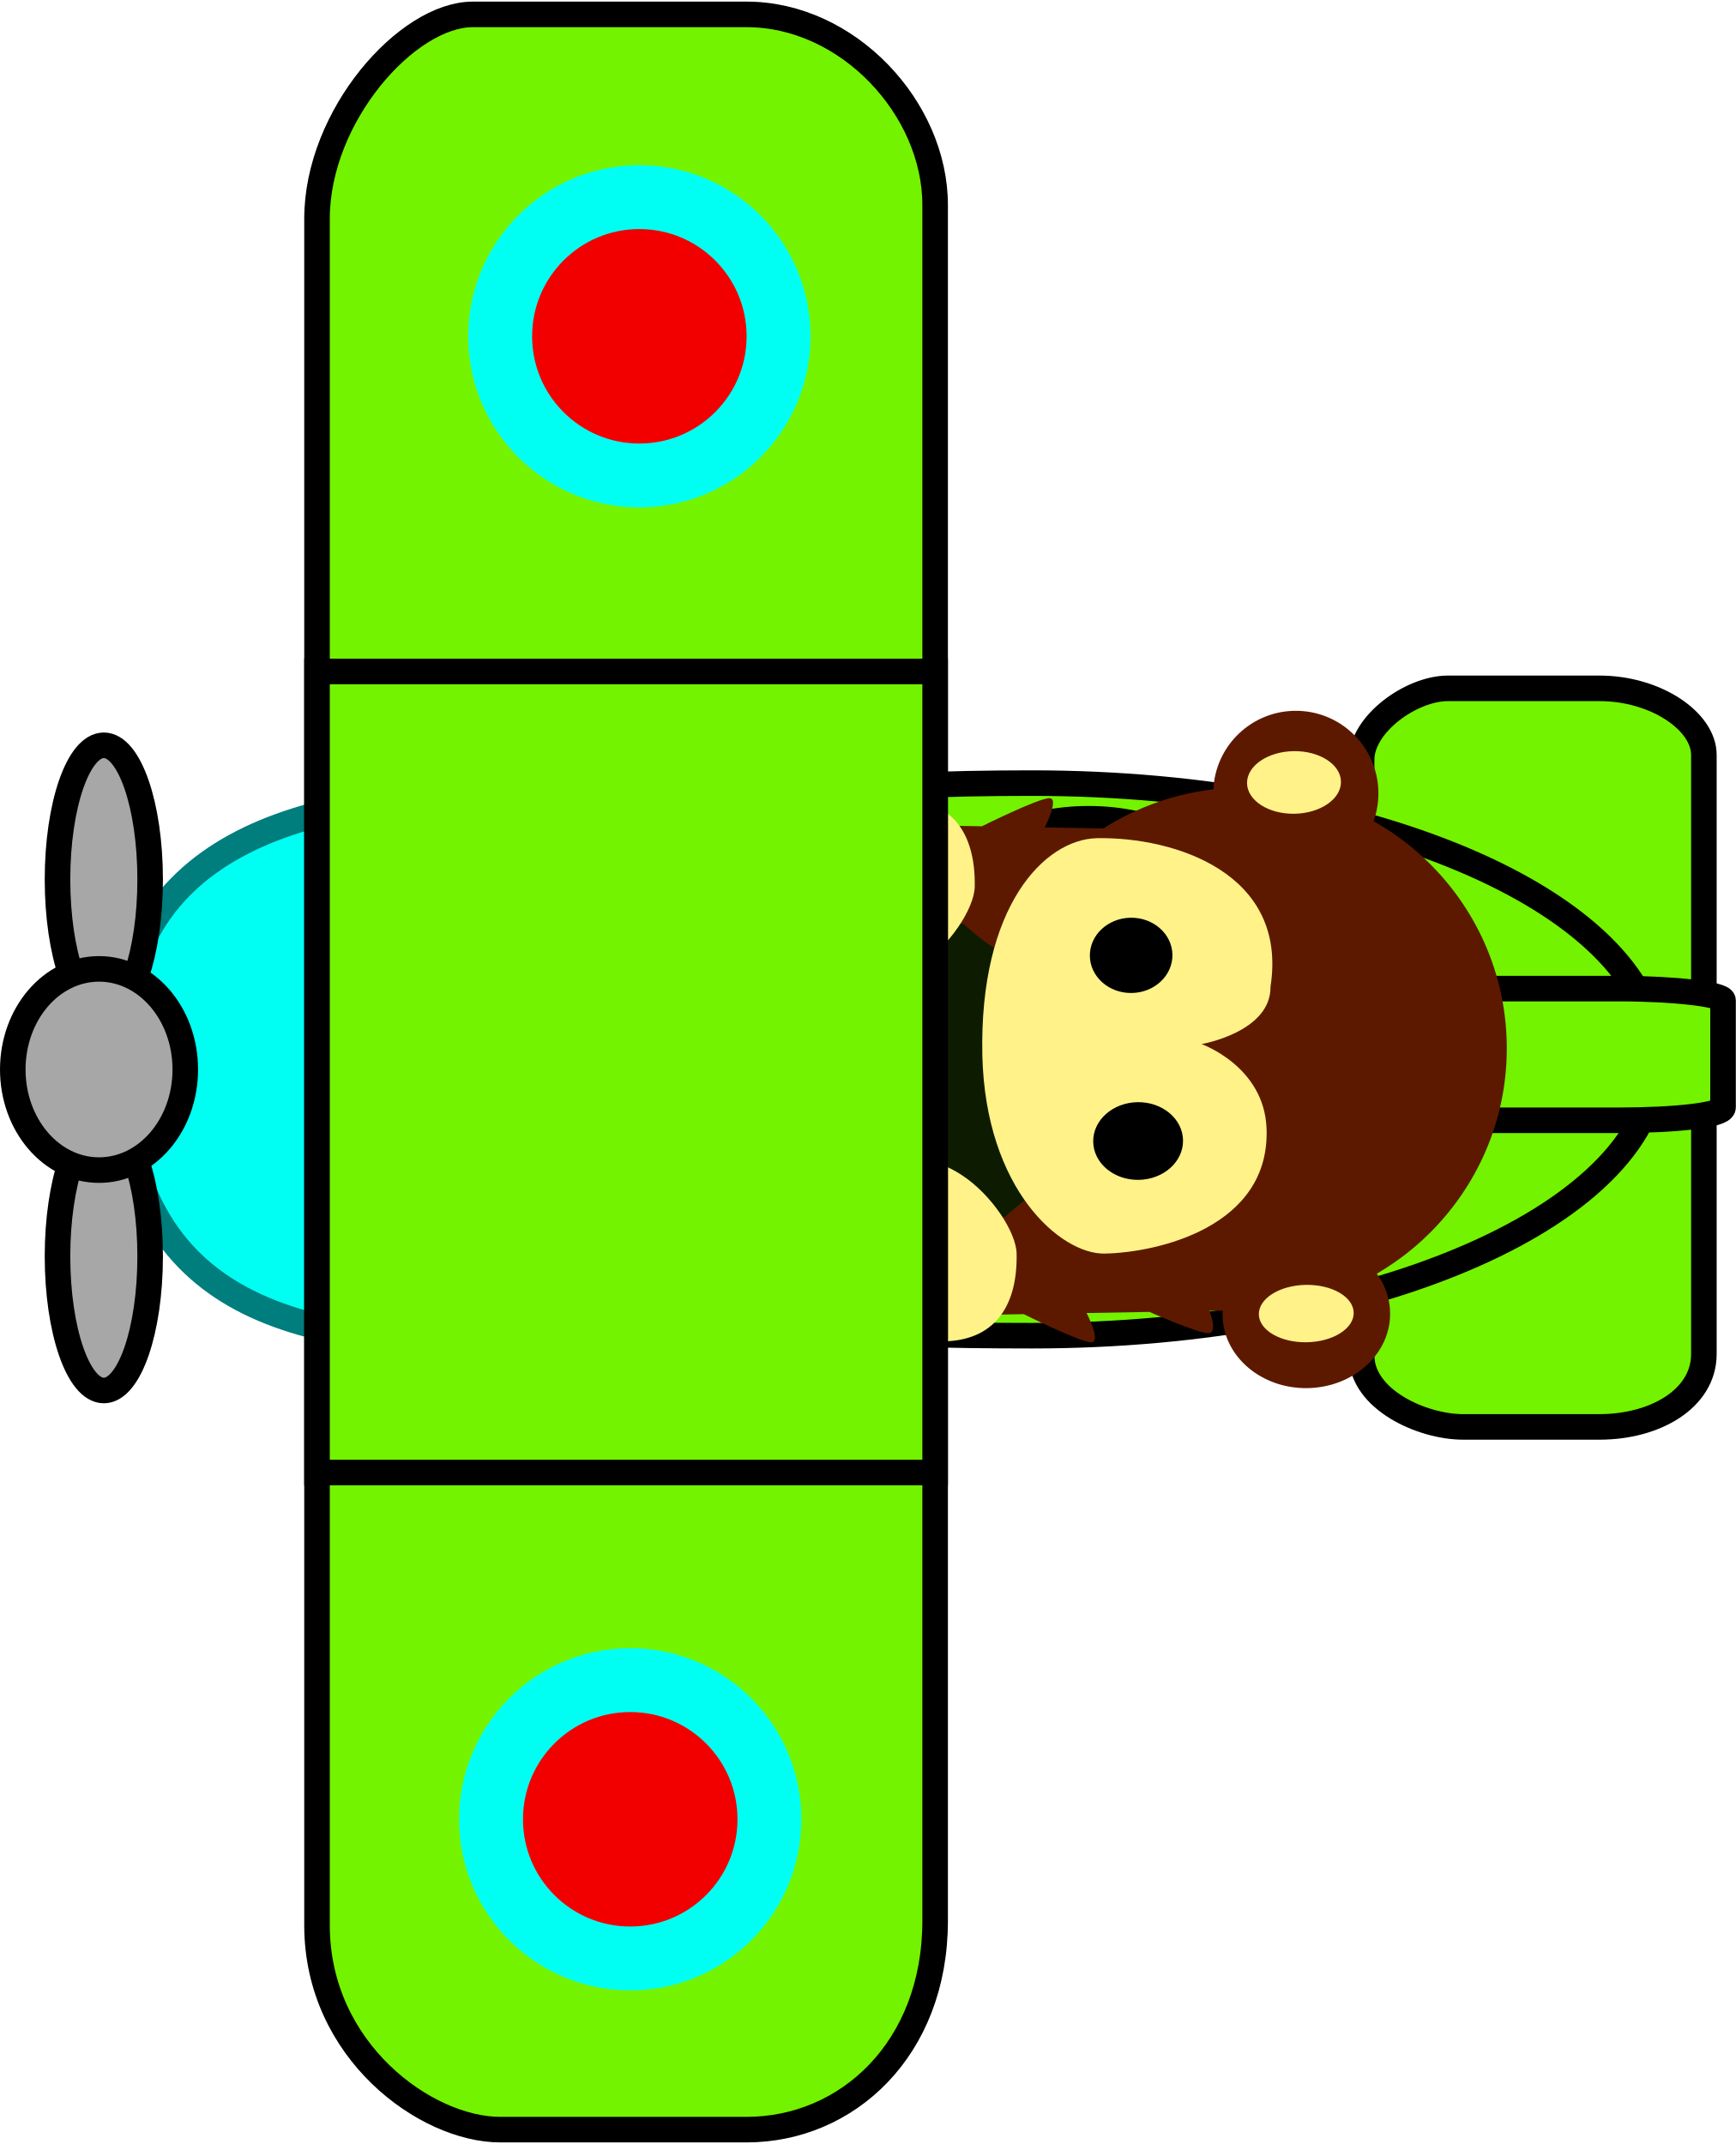
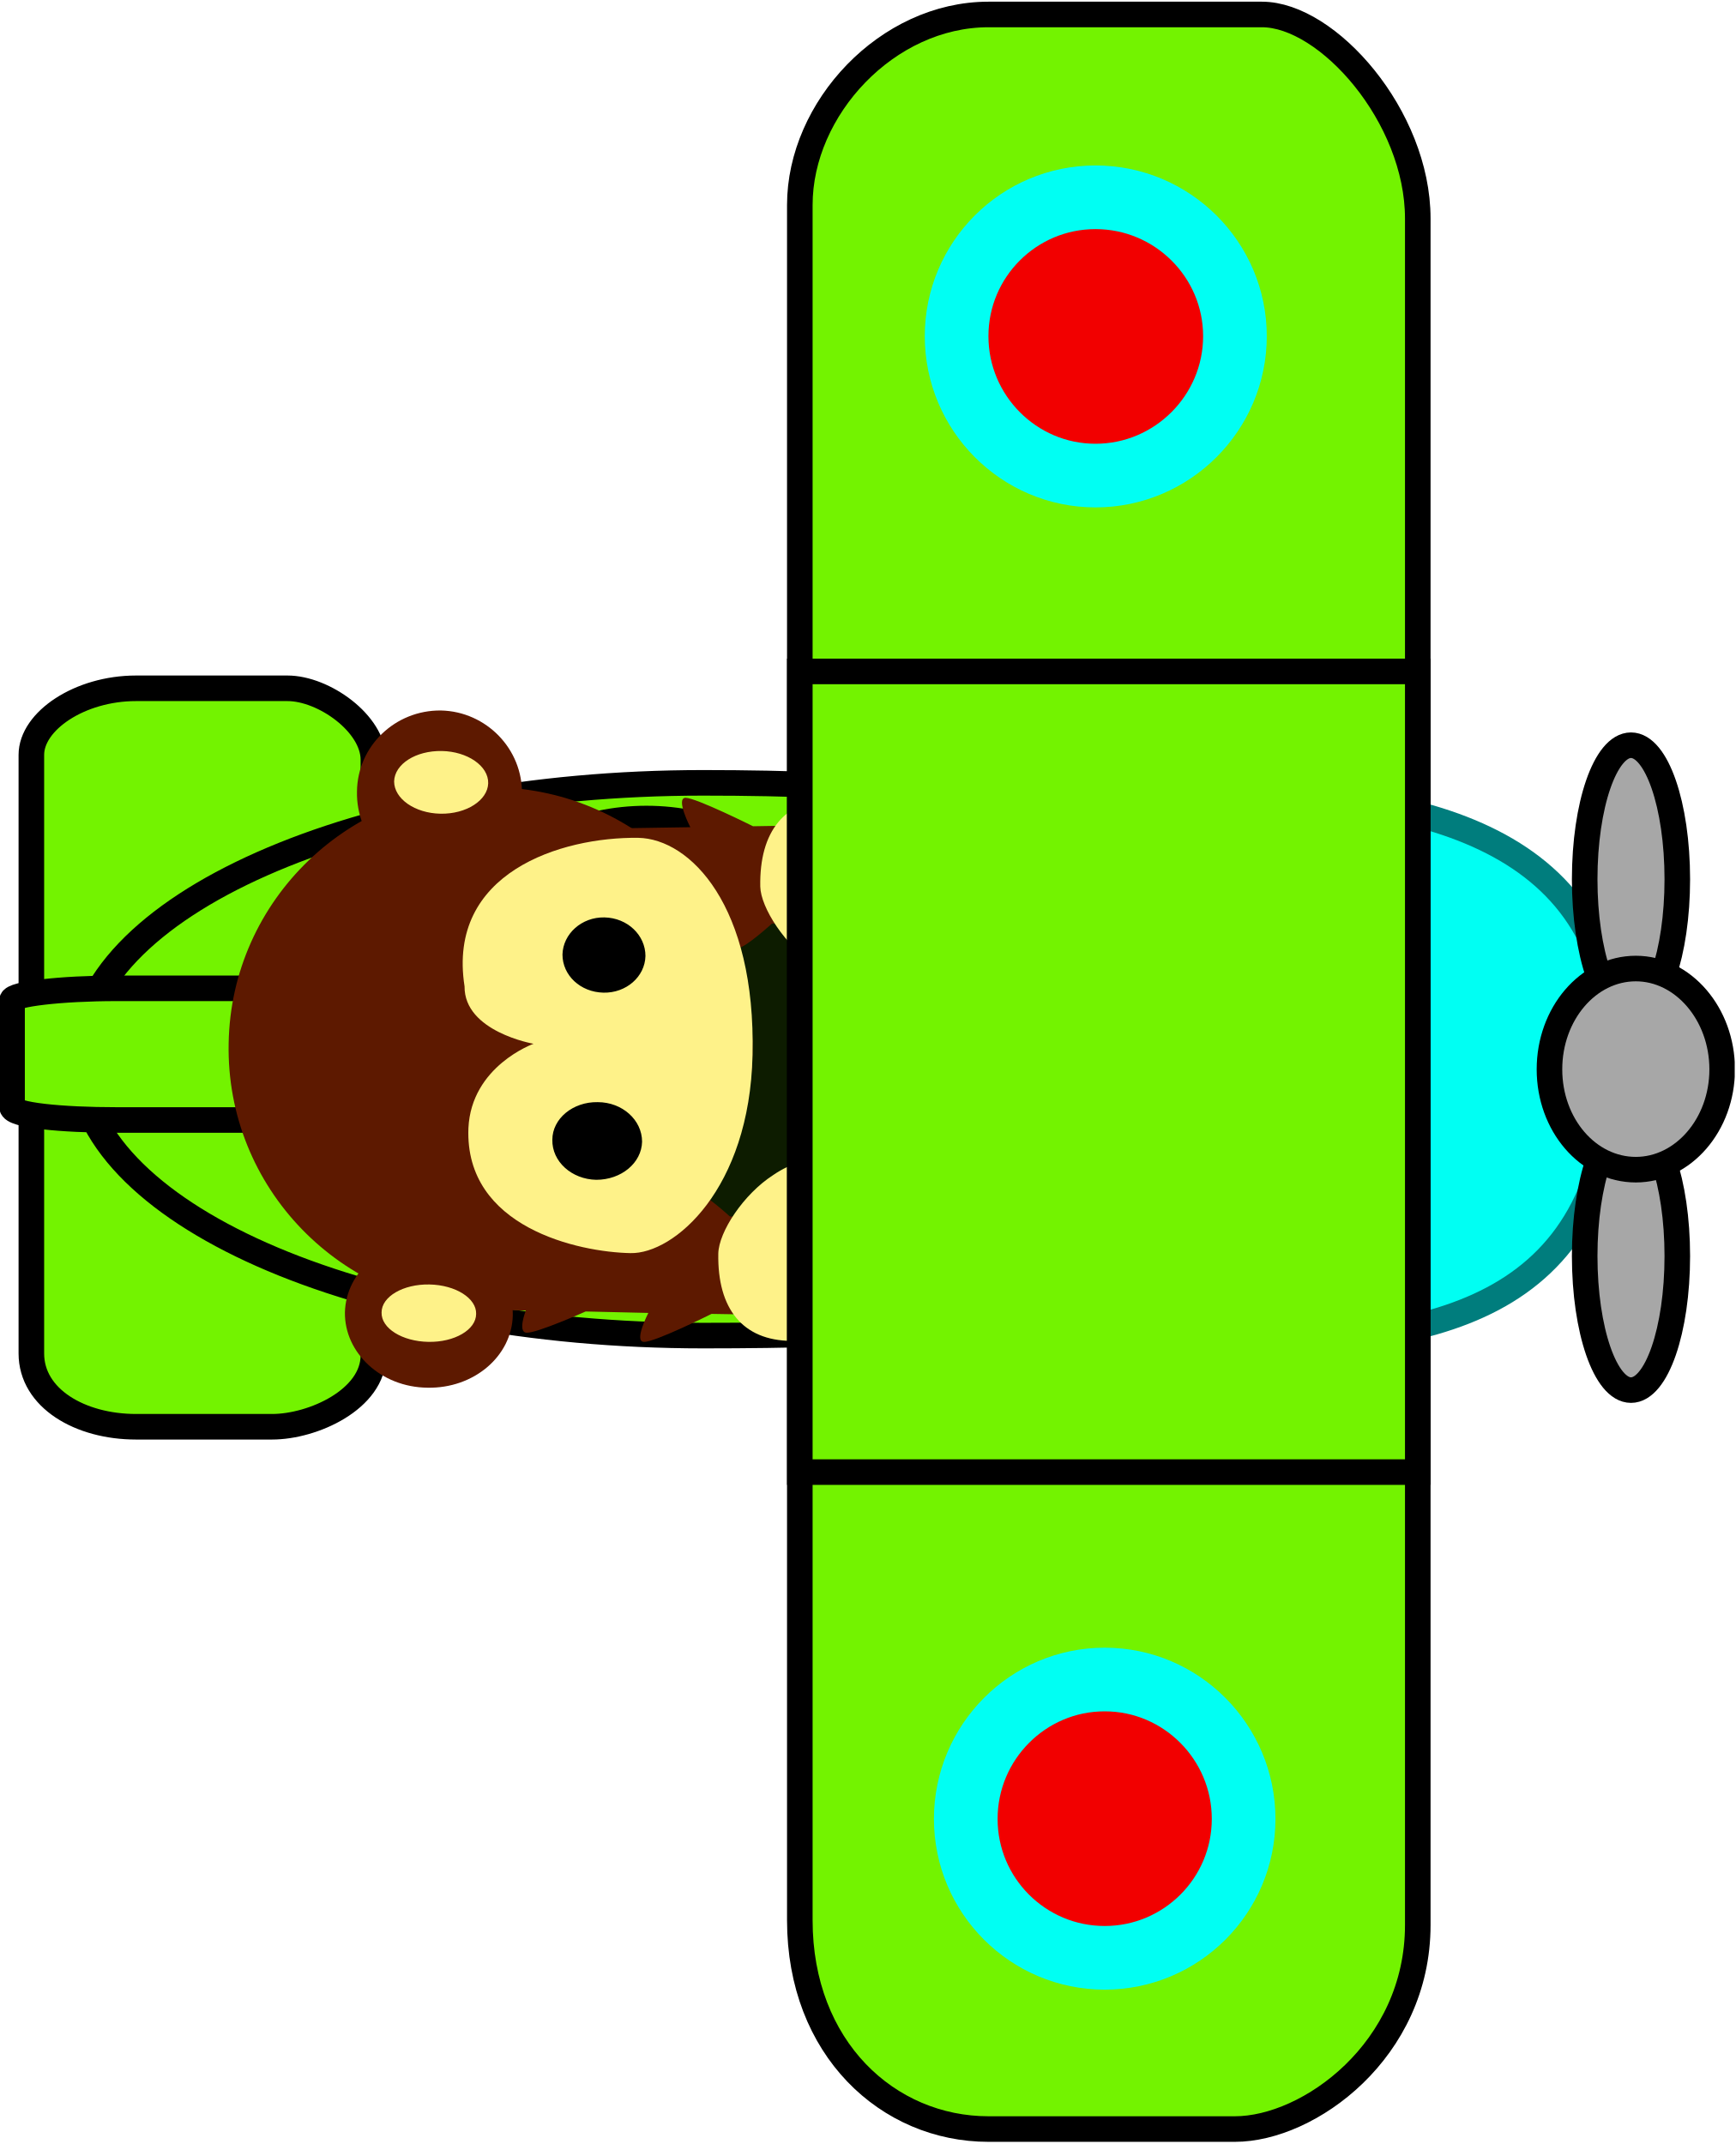
- <svg xmlns="http://www.w3.org/2000/svg" version="1.1" width="136" height="168" viewBox="0,0,135.844,167.556">
-   <g transform="translate(-191.0037,-96.22222)">
-     <g data-paper-data="{&quot;isPaintingLayer&quot;:true}" fill-rule="nonzero" stroke-linecap="butt" stroke-linejoin="miter" stroke-miterlimit="10" stroke-dasharray="" stroke-dashoffset="0" style="mix-blend-mode: normal">
-       <path d="M297.563,202.194c0,-12.054 0,-39.962 0,-46.638c0,-2.805 3.902,-5.584 6.75,-5.584c2.454,0 7.468,0 11.865,0c4.392,0 8.169,2.568 8.169,5.21c0,6.522 0,34.66 0,46.887c0,3.51 -3.821,5.709 -8.169,5.709c-3.946,0 -8.326,0 -10.678,0c-3.209,0 -7.936,-2.148 -7.936,-5.584z" fill="#73f300" stroke="#000000" stroke-width="2" />
-       <path d="M320.628,179.014c0,11.943 -21.88,21.625 -48.871,21.625c-26.99,0 -47.753,-2.451 -48.871,-21.625c-1.032,-17.703 21.88,-21.625 48.871,-21.625c26.99,0 48.871,9.682 48.871,21.625z" fill="#73f300" stroke="#000000" stroke-width="2" />
-       <path d="M299.063,182.782c0,-2.149 0,-7.124 0,-8.315c0,-0.5 3.902,-0.995 6.75,-0.995c2.454,0 7.468,0 11.865,0c4.392,0 8.169,0.458 8.169,0.929c0,1.163 0,6.179 0,8.359c0,0.626 -3.821,1.018 -8.169,1.018c-3.946,0 -8.326,0 -10.678,0c-3.209,0 -7.936,-0.383 -7.936,-0.995z" fill="#73f300" stroke="#000000" stroke-width="2" />
-       <path d="M263.878,179.764c0,11.943 -14.216,21.625 -31.751,21.625c-17.536,0 -31.025,-2.451 -31.751,-21.625c-0.671,-17.703 14.216,-21.625 31.751,-21.625c17.536,0 31.751,9.682 31.751,21.625z" fill="#00fff3" stroke="#007d7d" stroke-width="2" />
-       <path d="M294.139,178.709c0,10.234 -8.033,18.531 -17.942,18.531c-9.909,0 -17.942,-8.296 -17.942,-18.531c0,-10.234 8.033,-18.531 17.942,-18.531c9.909,0 17.942,8.296 17.942,18.531z" fill="#0d1c00" stroke="#000000" stroke-width="2" />
-       <g stroke="none" stroke-width="0">
-         <g data-paper-data="{&quot;index&quot;:null}">
-           <path d="M263.253,160.686l4.59,0.082c0,0 4.458,-2.216 5.287,-2.201c0.81,0.014 -0.369,2.289 -0.369,2.289l4.918,0.088c0,0 3.813,-1.681 4.621,-1.667c0.754,0.013 0.078,1.751 0.078,1.751l6.885,0.123l-0.137,7.65l-19.672,-0.351c0,0 0.04,1.859 -0.47,1.85c-0.51,-0.009 -2.59,-1.905 -2.59,-1.905l-3.279,-0.059z" fill="#5d1900" />
-           <path d="M261.062,170.225c-0.466,-0.288 -5.223,1.558 -5.358,0.197c-0.779,-0.977 5.543,-2.335 5.194,-2.949c-0.424,-0.747 -5.659,1.353 -5.779,-0.544c-0.095,-1.502 6.075,-1.23 6.087,-1.886c0.015,-0.846 -6.445,0.33 -6.326,-1.932c0.109,-2.086 5.486,-0.358 6.095,-1.138c0.409,-0.524 -7.392,-0.305 -5.215,-2.905c0.876,-1.046 4.439,-0.452 5.835,-0.427c3.76,0.067 5.768,2.507 5.69,6.858c-0.03,1.678 -1.948,4.628 -4.292,6.154c-1.525,0.993 -2.576,1.176 -3.428,0.765c-1.041,-0.502 1.293,-1.691 0.959,-1.898z" fill="#fef289" />
-         </g>
-         <g data-paper-data="{&quot;index&quot;:null}">
-           <path d="M266.394,191.386l3.279,-0.059c0,0 2.08,-1.896 2.59,-1.905c0.51,-0.009 0.47,1.85 0.47,1.85l19.672,-0.351l0.137,7.65l-6.885,0.123c0,0 0.676,1.737 -0.078,1.751c-0.809,0.014 -4.621,-1.667 -4.621,-1.667l-4.918,0.088c0,0 1.179,2.275 0.369,2.289c-0.829,0.015 -5.287,-2.201 -5.287,-2.201l-4.59,0.082z" fill="#5d1900" />
-           <path d="M263.802,189.202c0.335,-0.207 -2,-1.396 -0.959,-1.898c0.853,-0.411 1.903,-0.228 3.428,0.765c2.343,1.526 4.262,4.476 4.292,6.154c0.078,4.35 -1.93,6.791 -5.69,6.858c-1.396,0.025 -4.959,0.619 -5.835,-0.427c-2.177,-2.6 5.624,-2.381 5.215,-2.905c-0.609,-0.78 -5.986,0.948 -6.095,-1.138c-0.119,-2.262 6.341,-1.086 6.326,-1.932c-0.012,-0.656 -6.183,-0.384 -6.087,-1.886c0.121,-1.897 5.355,0.203 5.779,-0.544c0.349,-0.614 -5.973,-1.972 -5.194,-2.949c0.135,-1.361 4.891,0.486 5.358,0.197z" fill="#fef289" />
-         </g>
-         <g data-paper-data="{&quot;index&quot;:null}">
-           <path d="M308.92,177.784c0.201,11.275 -8.823,20.58 -20.157,20.782c-11.333,0.202 -20.684,-8.774 -20.886,-20.049c-0.201,-11.275 8.823,-20.58 20.157,-20.782c11.333,-0.202 20.684,8.774 20.886,20.049z" fill="#5d1900" />
-           <path d="M299.792,198.83c0.057,3.201 -2.831,5.848 -6.452,5.912c-3.62,0.065 -6.602,-2.478 -6.659,-5.678c-0.057,-3.201 2.831,-5.848 6.452,-5.912c3.62,-0.065 6.602,2.478 6.659,5.678z" fill="#5d1900" />
-           <path d="M292.53,164.652c-3.568,0.064 -6.512,-2.777 -6.576,-6.345c-0.064,-3.568 2.777,-6.512 6.345,-6.576c3.568,-0.064 6.512,2.777 6.576,6.345c0.064,3.568 -2.777,6.512 -6.345,6.576z" fill="#5d1900" />
-           <path d="M290.431,173.327c0.046,3.551 -5.397,4.489 -5.397,4.489c0,0 4.894,1.723 5.088,6.587c0.31,7.782 -8.642,9.738 -12.678,9.81c-3.41,0.061 -9.326,-4.996 -9.562,-15.521c-0.262,-11.665 4.871,-16.919 8.981,-16.992c6.037,-0.108 14.958,2.719 13.568,11.627z" fill="#fef289" />
-           <path d="M283.586,185.339c0.03,1.679 -1.52,3.068 -3.461,3.103c-1.941,0.035 -3.539,-1.298 -3.569,-2.977c-0.03,-1.679 1.52,-3.068 3.461,-3.103c1.941,-0.035 3.539,1.298 3.569,2.977z" fill="#000000" />
-           <path d="M282.756,170.813c0.029,1.627 -1.394,2.971 -3.178,3.003c-1.784,0.032 -3.254,-1.261 -3.283,-2.887c-0.029,-1.627 1.394,-2.971 3.178,-3.003c1.784,-0.032 3.254,1.261 3.283,2.887z" fill="#000000" />
-           <path d="M296.942,198.841c0.022,1.241 -1.622,2.276 -3.672,2.312c-2.05,0.037 -3.73,-0.939 -3.752,-2.18c-0.022,-1.241 1.622,-2.276 3.672,-2.312c2.05,-0.037 3.73,0.939 3.752,2.18z" fill="#fef289" />
-           <path d="M295.946,157.272c0.024,1.353 -1.602,2.48 -3.632,2.516c-2.03,0.036 -3.695,-1.031 -3.719,-2.385c-0.024,-1.353 1.602,-2.48 3.632,-2.516c2.03,-0.036 3.695,1.031 3.719,2.385z" fill="#fef289" />
+ <svg xmlns="http://www.w3.org/2000/svg" xmlns:ns1="http://xml.openoffice.org/svg/export" version="1.2" width="35.98mm" height="44.45mm" viewBox="0 0 3598 4445" preserveAspectRatio="xMidYMid" fill-rule="evenodd" stroke-width="28.222" stroke-linejoin="round" xml:space="preserve">
+   <defs class="ClipPathGroup">
+     <clipPath id="presentation_clip_path" clipPathUnits="userSpaceOnUse">
+       <rect x="0" y="0" width="3598" height="4445" />
+     </clipPath>
+     <clipPath id="presentation_clip_path_shrink" clipPathUnits="userSpaceOnUse">
+       <rect x="3" y="4" width="3591" height="4437" />
+     </clipPath>
+   </defs>
+   <defs class="TextShapeIndex">
+     <g ns1:slide="id1" ns1:id-list="id3" />
+   </defs>
+   <defs class="EmbeddedBulletChars">
+     <g id="bullet-char-template-57356" transform="scale(0.0004882812,-0.0004882812)">
+       <path d="M 580,1141 L 1163,571 580,0 -4,571 580,1141 Z" />
+     </g>
+     <g id="bullet-char-template-57354" transform="scale(0.0004882812,-0.0004882812)">
+       <path d="M 8,1128 L 1137,1128 1137,0 8,0 8,1128 Z" />
+     </g>
+     <g id="bullet-char-template-10146" transform="scale(0.0004882812,-0.0004882812)">
+       <path d="M 174,0 L 602,739 174,1481 1456,739 174,0 Z M 1358,739 L 309,1346 659,739 1358,739 Z" />
+     </g>
+     <g id="bullet-char-template-10132" transform="scale(0.0004882812,-0.0004882812)">
+       <path d="M 2015,739 L 1276,0 717,0 1260,543 174,543 174,936 1260,936 717,1481 1274,1481 2015,739 Z" />
+     </g>
+     <g id="bullet-char-template-10007" transform="scale(0.0004882812,-0.0004882812)">
+       <path d="M 0,-2 C -7,14 -16,27 -25,37 L 356,567 C 262,823 215,952 215,954 215,979 228,992 255,992 264,992 276,990 289,987 310,991 331,999 354,1012 L 381,999 492,748 772,1049 836,1024 860,1049 C 881,1039 901,1025 922,1006 886,937 835,863 770,784 769,783 710,716 594,584 L 774,223 C 774,196 753,168 711,139 L 727,119 C 717,90 699,76 672,76 641,76 570,178 457,381 L 164,-76 C 142,-110 111,-127 72,-127 30,-127 9,-110 8,-76 1,-67 -2,-52 -2,-32 -2,-23 -1,-13 0,-2 Z" />
+     </g>
+     <g id="bullet-char-template-10004" transform="scale(0.0004882812,-0.0004882812)">
+       <path d="M 285,-33 C 182,-33 111,30 74,156 52,228 41,333 41,471 41,549 55,616 82,672 116,743 169,778 240,778 293,778 328,747 346,684 L 369,508 C 377,444 397,411 428,410 L 1163,1116 C 1174,1127 1196,1133 1229,1133 1271,1133 1292,1118 1292,1087 L 1292,965 C 1292,929 1282,901 1262,881 L 442,47 C 390,-6 338,-33 285,-33 Z" />
+     </g>
+     <g id="bullet-char-template-9679" transform="scale(0.0004882812,-0.0004882812)">
+       <path d="M 813,0 C 632,0 489,54 383,161 276,268 223,411 223,592 223,773 276,916 383,1023 489,1130 632,1184 813,1184 992,1184 1136,1130 1245,1023 1353,916 1407,772 1407,592 1407,412 1353,268 1245,161 1136,54 992,0 813,0 Z" />
+     </g>
+     <g id="bullet-char-template-8226" transform="scale(0.0004882812,-0.0004882812)">
+       <path d="M 346,457 C 273,457 209,483 155,535 101,586 74,649 74,723 74,796 101,859 155,911 209,963 273,989 346,989 419,989 480,963 531,910 582,859 608,796 608,723 608,648 583,586 532,535 482,483 420,457 346,457 Z" />
+     </g>
+     <g id="bullet-char-template-8211" transform="scale(0.0004882812,-0.0004882812)">
+       <path d="M -4,459 L 1135,459 1135,606 -4,606 -4,459 Z" />
+     </g>
+     <g id="bullet-char-template-61548" transform="scale(0.0004882812,-0.0004882812)">
+       <path d="M 173,740 C 173,903 231,1043 346,1159 462,1274 601,1332 765,1332 928,1332 1067,1274 1183,1159 1299,1043 1357,903 1357,740 1357,577 1299,437 1183,322 1067,206 928,148 765,148 601,148 462,206 346,322 231,437 173,577 173,740 Z" />
+     </g>
+   </defs>
+   <g>
+     <g id="id2" class="Master_Slide">
+       <g id="bg-id2" class="Background" />
+       <g id="bo-id2" class="BackgroundObjects" />
+     </g>
+   </g>
+   <g class="SlideGroup">
+     <g>
+       <g id="container-id1">
+         <g id="id1" class="Slide" clip-path="url(#presentation_clip_path)">
+           <g class="Page">
+             <g class="Graphic">
+               <g id="id3">
+                 <rect class="BoundingBox" stroke="none" fill="none" x="-1" y="0" width="3598" height="4445" />
+                 <defs>
+                   <clipPath id="clip_path_1" clipPathUnits="userSpaceOnUse">
+                     <path d="M 3596,0 L -1,0 -1,4444 3596,4444 3596,0 Z" />
+                   </clipPath>
+                 </defs>
+                 <g clip-path="url(#clip_path_1)">
+                   <path fill="rgb(115,243,0)" stroke="none" d="M 774,2810 C 774,2491 774,1751 774,1575 774,1500 671,1427 596,1427 531,1427 398,1427 282,1427 165,1427 65,1495 65,1565 65,1737 65,2483 65,2806 65,2899 166,2958 282,2958 386,2958 502,2958 564,2958 649,2958 774,2901 774,2810 L 774,2810 Z" />
+                   <path fill="none" stroke="rgb(0,0,0)" stroke-width="53" stroke-linejoin="miter" d="M 774,2810 L 774,1575 C 774,1500 671,1427 596,1427 L 282,1427 C 165,1427 65,1495 65,1565 L 65,2806 C 65,2899 166,2958 282,2958 L 564,2958 C 649,2958 774,2901 774,2810 L 774,2810 Z" />
+                   <path fill="rgb(115,243,0)" stroke="none" d="M 164,2196 C 164,2512 743,2769 1458,2769 2172,2769 2722,2704 2752,2196 2779,1727 2172,1623 1458,1623 743,1623 164,1880 164,2196 L 164,2196 Z" />
+                   <path fill="none" stroke="rgb(0,0,0)" stroke-width="53" stroke-linejoin="miter" d="M 164,2196 C 164,2512 743,2769 1458,2769 2172,2769 2722,2704 2752,2196 2779,1727 2172,1623 1458,1623 743,1623 164,1880 164,2196 Z" />
+                   <path fill="rgb(115,243,0)" stroke="none" d="M 735,2296 C 735,2239 735,2107 735,2075 735,2062 631,2049 556,2049 491,2049 358,2049 242,2049 126,2049 25,2061 25,2074 25,2105 25,2237 25,2295 25,2312 127,2322 242,2322 346,2322 462,2322 525,2322 610,2322 735,2312 735,2296 L 735,2296 Z" />
+                   <path fill="none" stroke="rgb(0,0,0)" stroke-width="53" stroke-linejoin="miter" d="M 735,2296 L 735,2075 C 735,2062 631,2049 556,2049 L 242,2049 C 126,2049 25,2061 25,2074 L 25,2295 C 25,2312 127,2322 242,2322 L 525,2322 C 610,2322 735,2312 735,2296 L 735,2296 Z" />
+                   <path fill="rgb(0,255,243)" stroke="none" d="M 1666,2216 C 1666,2532 2043,2788 2507,2788 2971,2788 3329,2724 3348,2216 3366,1747 2971,1643 2507,1643 2043,1643 1666,1899 1666,2216 L 1666,2216 Z" />
+                   <path fill="none" stroke="rgb(0,125,125)" stroke-width="53" stroke-linejoin="miter" d="M 1666,2216 C 1666,2532 2043,2788 2507,2788 2971,2788 3329,2724 3348,2216 3366,1747 2971,1643 2507,1643 2043,1643 1666,1899 1666,2216 Z" />
+                   <path fill="rgb(13,28,0)" stroke="none" d="M 865,2188 C 865,2459 1078,2679 1340,2679 1603,2679 1815,2459 1815,2188 1815,1917 1603,1697 1340,1697 1078,1697 865,1917 865,2188 L 865,2188 Z" />
+                   <path fill="none" stroke="rgb(0,0,0)" stroke-width="53" stroke-linejoin="miter" d="M 865,2188 C 865,2459 1078,2679 1340,2679 1603,2679 1815,2459 1815,2188 1815,1917 1603,1697 1340,1697 1078,1697 865,1917 865,2188 Z" />
+                   <path fill="rgb(93,25,0)" stroke="none" d="M 1683,1711 L 1561,1713 C 1561,1713 1443,1654 1421,1654 1400,1655 1431,1715 1431,1715 L 1301,1717 C 1301,1717 1200,1673 1179,1673 1159,1674 1177,1720 1177,1720 L 994,1723 998,1925 1519,1916 C 1519,1916 1518,1965 1531,1965 1545,1965 1600,1915 1600,1915 L 1687,1913 1683,1711 Z" />
+                   <path fill="rgb(254,242,137)" stroke="none" d="M 1741,1963 C 1753,1955 1879,2004 1883,1968 1903,1942 1736,1907 1745,1890 1756,1870 1895,1926 1898,1876 1901,1836 1737,1843 1737,1826 1737,1804 1908,1835 1905,1775 1902,1719 1759,1765 1743,1745 1732,1731 1939,1737 1881,1668 1858,1640 1764,1656 1727,1656 1627,1658 1574,1723 1576,1838 1577,1882 1628,1961 1690,2001 1730,2027 1758,2032 1781,2021 1808,2008 1746,1976 1755,1971 L 1741,1963 Z" />
+                   <path fill="rgb(93,25,0)" stroke="none" d="M 1600,2524 L 1513,2522 C 1513,2522 1458,2472 1444,2472 1431,2471 1432,2521 1432,2521 L 911,2511 907,2714 1090,2717 C 1090,2717 1072,2763 1092,2763 1113,2764 1214,2719 1214,2719 L 1344,2722 C 1344,2722 1313,2782 1335,2782 1357,2783 1475,2724 1475,2724 L 1596,2726 1600,2524 Z" />
+                   <path fill="rgb(254,242,137)" stroke="none" d="M 1668,2466 C 1660,2460 1721,2429 1694,2415 1671,2405 1643,2409 1603,2436 1541,2476 1490,2554 1489,2599 1487,2714 1540,2779 1640,2780 1677,2781 1771,2797 1794,2769 1852,2700 1646,2706 1656,2692 1673,2671 1815,2717 1818,2662 1821,2602 1650,2633 1650,2611 1651,2593 1814,2601 1811,2561 1808,2511 1670,2566 1658,2546 1649,2530 1817,2494 1796,2468 1792,2432 1666,2481 1654,2474 L 1668,2466 Z" />
+                   <path fill="rgb(93,25,0)" stroke="none" d="M 474,2163 C 468,2462 707,2708 1007,2714 1308,2719 1555,2481 1560,2183 1566,1884 1327,1638 1027,1632 727,1627 479,1865 474,2163 L 474,2163 Z" />
+                   <path fill="rgb(93,25,0)" stroke="none" d="M 715,2721 C 714,2805 790,2876 886,2877 982,2879 1061,2812 1063,2727 1064,2642 988,2572 892,2570 796,2569 717,2636 715,2721 L 715,2721 Z" />
+                   <path fill="rgb(93,25,0)" stroke="none" d="M 908,1816 C 1002,1817 1080,1742 1082,1647 1084,1553 1008,1475 914,1473 819,1472 741,1547 740,1641 738,1736 813,1814 908,1816 L 908,1816 Z" />
+                   <path fill="rgb(254,242,137)" stroke="none" d="M 1106,2164 C 1106,2164 977,2210 971,2339 963,2545 1200,2596 1307,2598 1397,2600 1554,2466 1560,2187 1567,1878 1431,1739 1323,1737 1163,1735 926,1809 963,2045 962,2139 1106,2164 1106,2164 Z" />
+                   <path fill="rgb(0,0,0)" stroke="none" d="M 1145,2363 C 1144,2408 1185,2445 1236,2446 1288,2446 1330,2411 1331,2367 1331,2322 1290,2285 1239,2285 1188,2284 1145,2319 1145,2363 L 1145,2363 Z" />
+                   <path fill="rgb(0,0,0)" stroke="none" d="M 1251,2058 C 1298,2059 1337,2025 1338,1982 1338,1939 1301,1903 1253,1902 1206,1901 1167,1936 1166,1979 1166,2022 1203,2057 1251,2058 Z" />
+                   <path fill="rgb(254,242,137)" stroke="none" d="M 791,2721 C 790,2754 834,2781 888,2782 942,2783 987,2757 987,2724 988,2692 945,2664 890,2663 836,2662 791,2688 791,2721 L 791,2721 Z" />
+                   <path fill="rgb(254,242,137)" stroke="none" d="M 817,1620 C 817,1656 860,1686 913,1687 967,1688 1011,1659 1012,1624 1013,1588 969,1558 916,1557 862,1556 818,1584 817,1620 L 817,1620 Z" />
+                   <path fill="rgb(115,243,0)" stroke="none" d="M 2939,453 C 2939,241 2752,30 2616,30 L 2049,30 C 1839,30 1658,225 1658,425 L 1658,3981 C 1658,4247 1841,4414 2049,4414 L 2560,4414 C 2713,4414 2939,4251 2939,3991 L 2939,453 Z" />
+                   <path fill="none" stroke="rgb(0,0,0)" stroke-width="53" stroke-linejoin="miter" d="M 2939,3991 L 2939,453 C 2939,241 2752,30 2616,30 L 2049,30 C 1839,30 1658,225 1658,425 L 1658,3981 C 1658,4247 1841,4414 2049,4414 L 2560,4414 C 2713,4414 2939,4251 2939,3991 L 2939,3991 Z" />
+                   <path fill="rgb(115,243,0)" stroke="none" d="M 2939,3052 L 2939,1392 1658,1392 1658,3052 2939,3052 Z" />
+                   <path fill="none" stroke="rgb(0,0,0)" stroke-width="53" stroke-linejoin="miter" d="M 2939,3052 L 2939,1392 1658,1392 1658,3052 2939,3052 Z" />
+                   <path fill="rgb(242,0,0)" stroke="none" d="M 1983,697 C 1983,856 2112,986 2271,986 2430,986 2560,856 2560,697 2560,538 2430,409 2271,409 2112,409 1983,538 1983,697 L 1983,697 Z" />
+                   <path fill="none" stroke="rgb(0,255,243)" stroke-width="132" stroke-linejoin="miter" d="M 1983,697 C 1983,856 2112,986 2271,986 2430,986 2560,856 2560,697 2560,538 2430,409 2271,409 2112,409 1983,538 1983,697 Z" />
+                   <path fill="rgb(242,0,0)" stroke="none" d="M 2002,3771 C 2002,3930 2131,4059 2290,4059 2449,4059 2578,3930 2578,3771 2578,3612 2449,3482 2290,3482 2131,3482 2002,3612 2002,3771 L 2002,3771 Z" />
+                   <path fill="none" stroke="rgb(0,255,243)" stroke-width="132" stroke-linejoin="miter" d="M 2002,3771 C 2002,3930 2131,4059 2290,4059 2449,4059 2578,3930 2578,3771 2578,3612 2449,3482 2290,3482 2131,3482 2002,3612 2002,3771 Z" />
+                   <path fill="rgb(167,167,167)" stroke="none" d="M 3285,1823 C 3285,1976 3328,2101 3381,2101 3434,2101 3477,1976 3477,1823 3477,1669 3434,1545 3381,1545 3328,1545 3285,1669 3285,1823 L 3285,1823 Z" />
+                   <path fill="none" stroke="rgb(0,0,0)" stroke-width="53" stroke-linejoin="miter" d="M 3285,1823 C 3285,1976 3328,2101 3381,2101 3434,2101 3477,1976 3477,1823 3477,1669 3434,1545 3381,1545 3328,1545 3285,1669 3285,1823 Z" />
+                   <path fill="rgb(167,167,167)" stroke="none" d="M 3285,2604 C 3285,2758 3328,2882 3381,2882 3434,2882 3477,2758 3477,2604 3477,2451 3434,2326 3381,2326 3328,2326 3285,2451 3285,2604 L 3285,2604 Z" />
+                   <path fill="none" stroke="rgb(0,0,0)" stroke-width="53" stroke-linejoin="miter" d="M 3285,2604 C 3285,2758 3328,2882 3381,2882 3434,2882 3477,2758 3477,2604 3477,2451 3434,2326 3381,2326 3328,2326 3285,2451 3285,2604 Z" />
+                   <path fill="rgb(167,167,167)" stroke="none" d="M 3212,2217 C 3212,2332 3292,2425 3391,2425 3489,2425 3570,2332 3570,2217 3570,2102 3489,2008 3391,2008 3292,2008 3212,2102 3212,2217 L 3212,2217 Z" />
+                   <path fill="none" stroke="rgb(0,0,0)" stroke-width="53" stroke-linejoin="miter" d="M 3212,2217 C 3212,2332 3292,2425 3391,2425 3489,2425 3570,2332 3570,2217 3570,2102 3489,2008 3391,2008 3292,2008 3212,2102 3212,2217 Z" />
+                 </g>
+               </g>
+             </g>
+           </g>
        </g>
      </g>
-       <path d="M215.813,246.786c0,-34.522 0,-114.452 0,-133.571c0,-8.034 7.048,-15.992 12.19,-15.992c4.432,0 13.487,0 21.429,0c7.932,0 14.754,7.355 14.754,14.921c0,18.678 0,99.267 0,134.286c0,10.052 -6.901,16.349 -14.754,16.349c-7.127,0 -15.037,0 -19.286,0c-5.795,0 -14.333,-6.151 -14.333,-15.992z" fill="#73f300" stroke="#000000" stroke-width="2" />
-       <path d="M215.813,211.349v-62.698h48.373v62.698z" fill="#73f300" stroke="#000000" stroke-width="2" />
-       <path d="M251.932,122.418c0,6.016 -4.877,10.893 -10.893,10.893c-6.016,0 -10.893,-4.877 -10.893,-10.893c0,-6.016 4.877,-10.893 10.893,-10.893c6.016,0 10.893,4.877 10.893,10.893z" fill="#f20000" stroke="#00fff3" stroke-width="5" />
-       <path d="M251.218,238.489c0,6.016 -4.877,10.893 -10.893,10.893c-6.016,0 -10.893,-4.877 -10.893,-10.893c0,-6.016 4.877,-10.893 10.893,-10.893c6.016,0 10.893,4.877 10.893,10.893z" fill="#f20000" stroke="#00fff3" stroke-width="5" />
-       <path d="M202.754,164.929c0,5.799 -1.623,10.5 -3.625,10.5c-2.002,0 -3.625,-4.701 -3.625,-10.5c0,-5.799 1.623,-10.5 3.625,-10.5c2.002,0 3.625,4.701 3.625,10.5z" fill="#a7a7a7" stroke="#000000" stroke-width="2" />
-       <path d="M202.754,194.429c0,5.799 -1.623,10.5 -3.625,10.5c-2.002,0 -3.625,-4.701 -3.625,-10.5c0,-5.799 1.623,-10.5 3.625,-10.5c2.002,0 3.625,4.701 3.625,10.5z" fill="#a7a7a7" stroke="#000000" stroke-width="2" />
-       <path d="M205.504,179.804c0,4.349 -3.022,7.875 -6.75,7.875c-3.728,0 -6.75,-3.526 -6.75,-7.875c0,-4.349 3.022,-7.875 6.75,-7.875c3.728,0 6.75,3.526 6.75,7.875z" fill="#a7a7a7" stroke="#000000" stroke-width="2" />
    </g>
  </g>
</svg>
